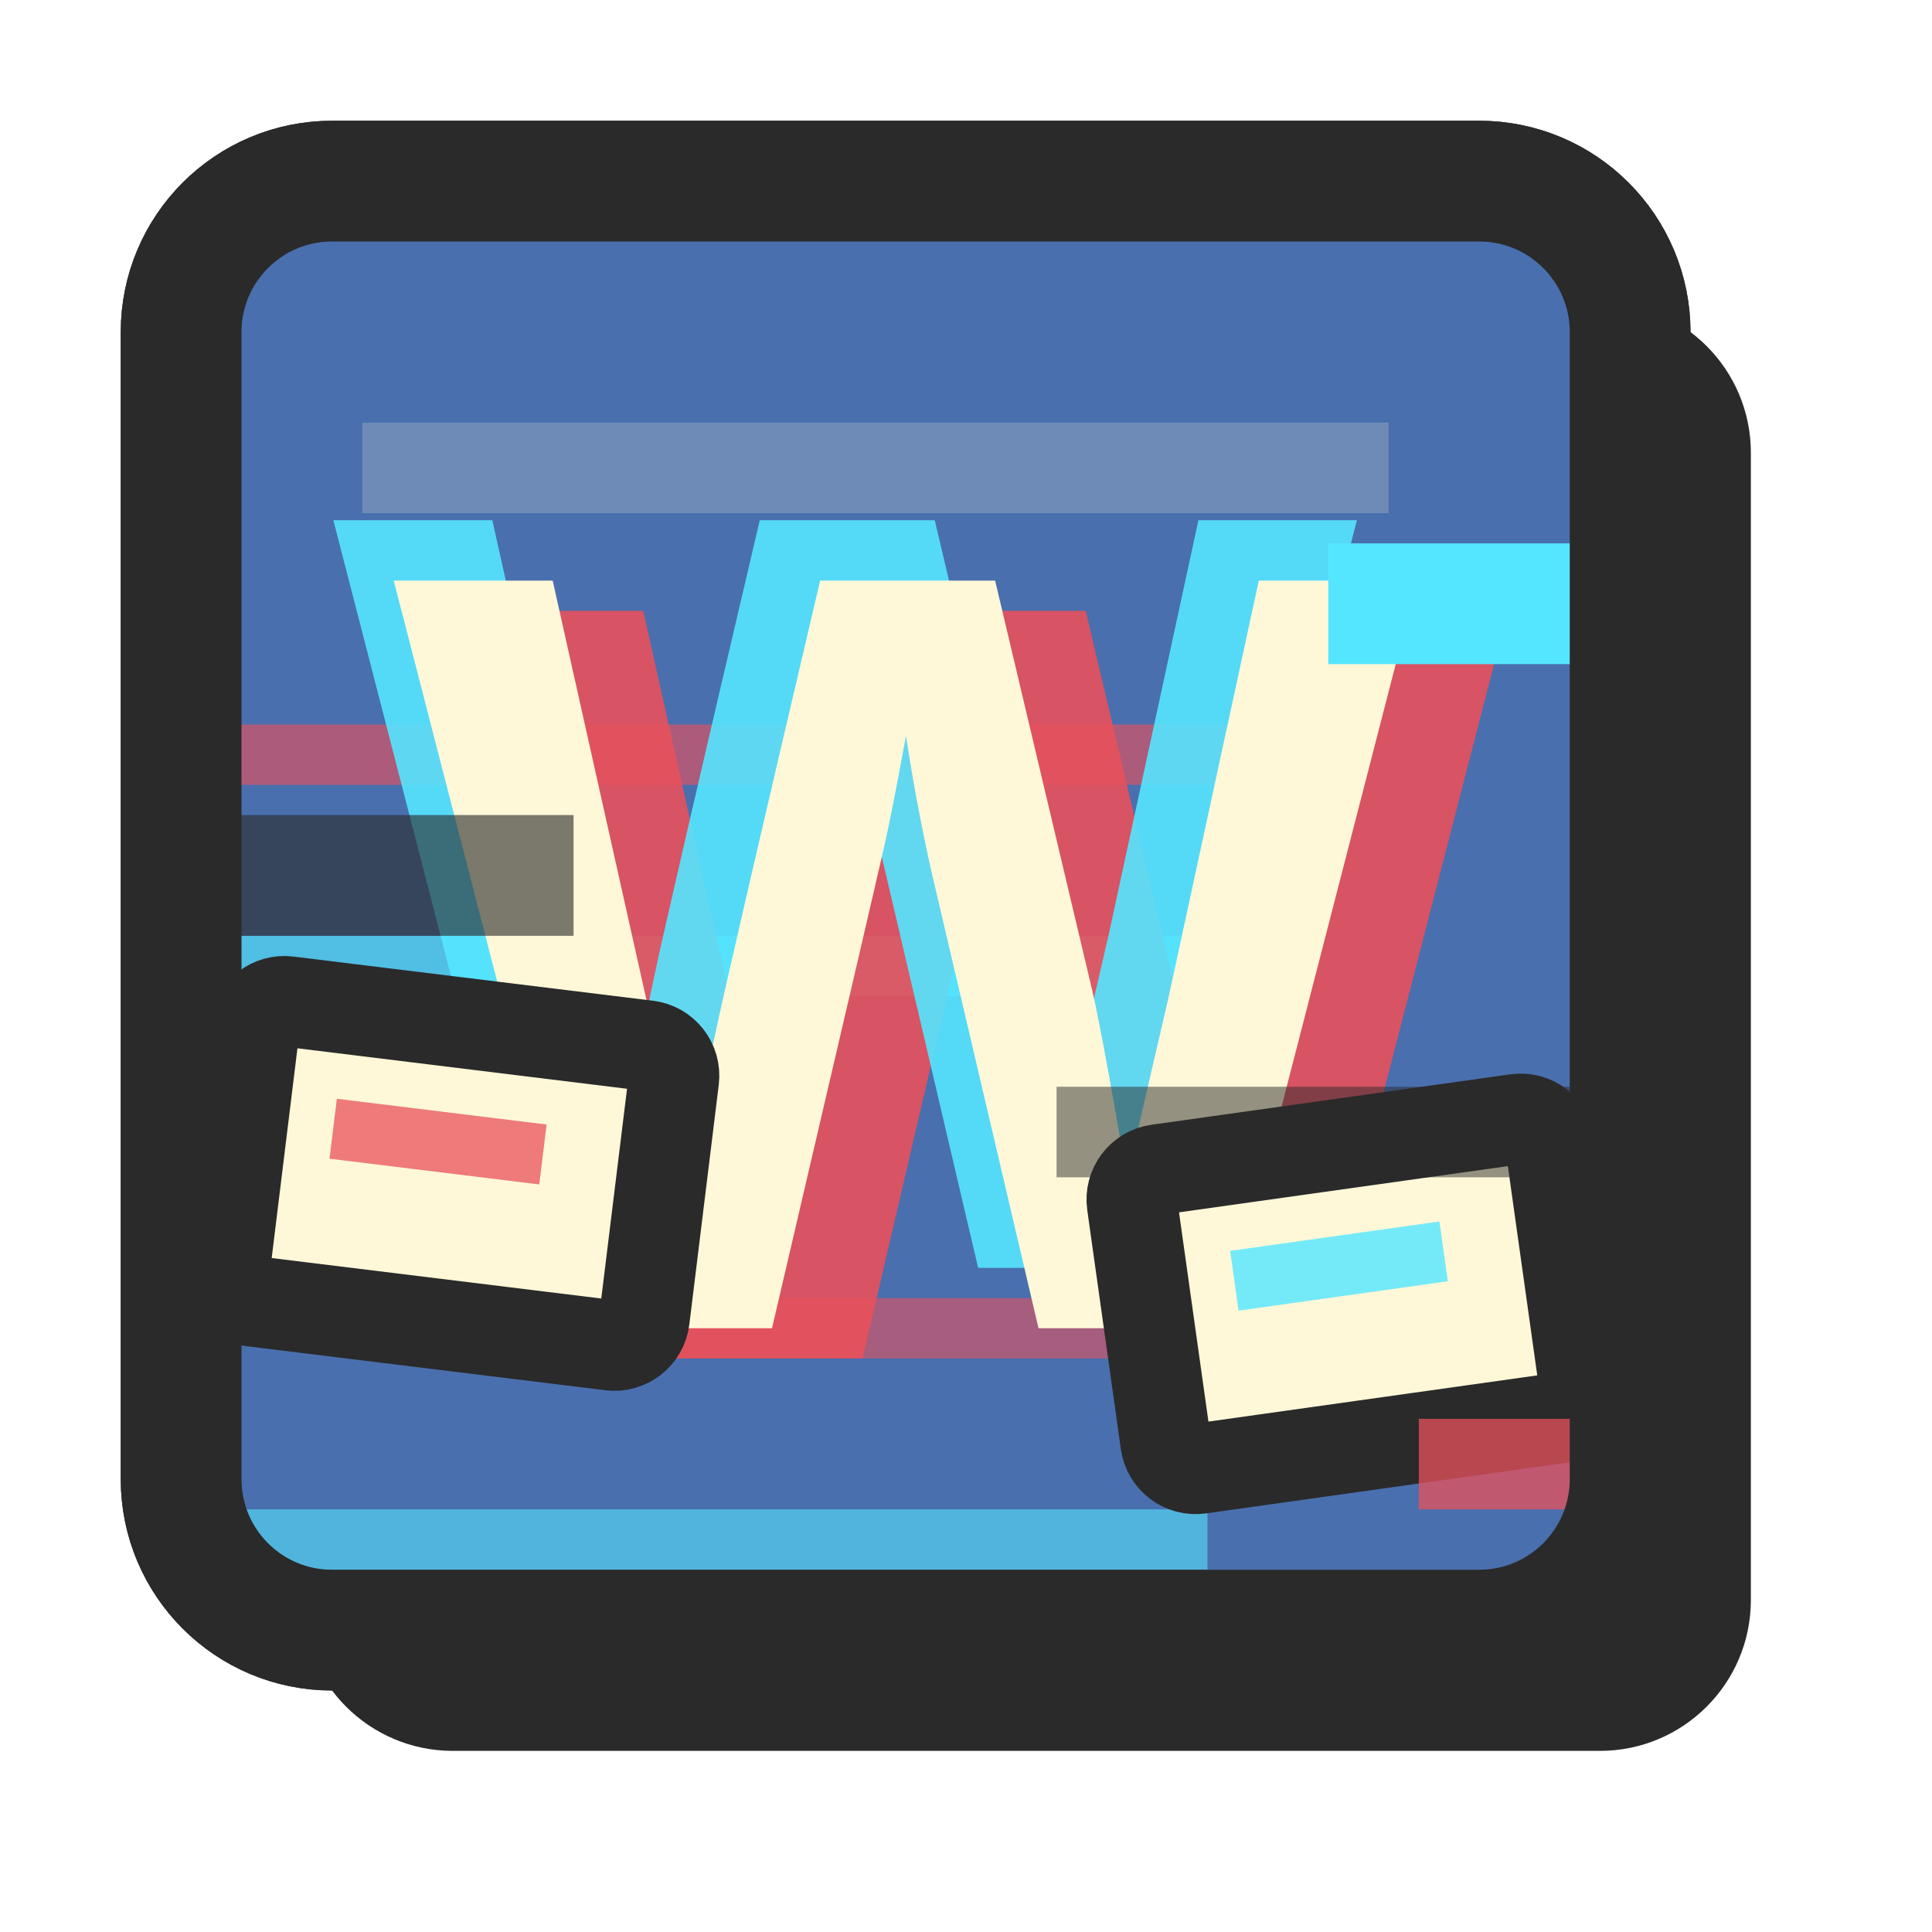
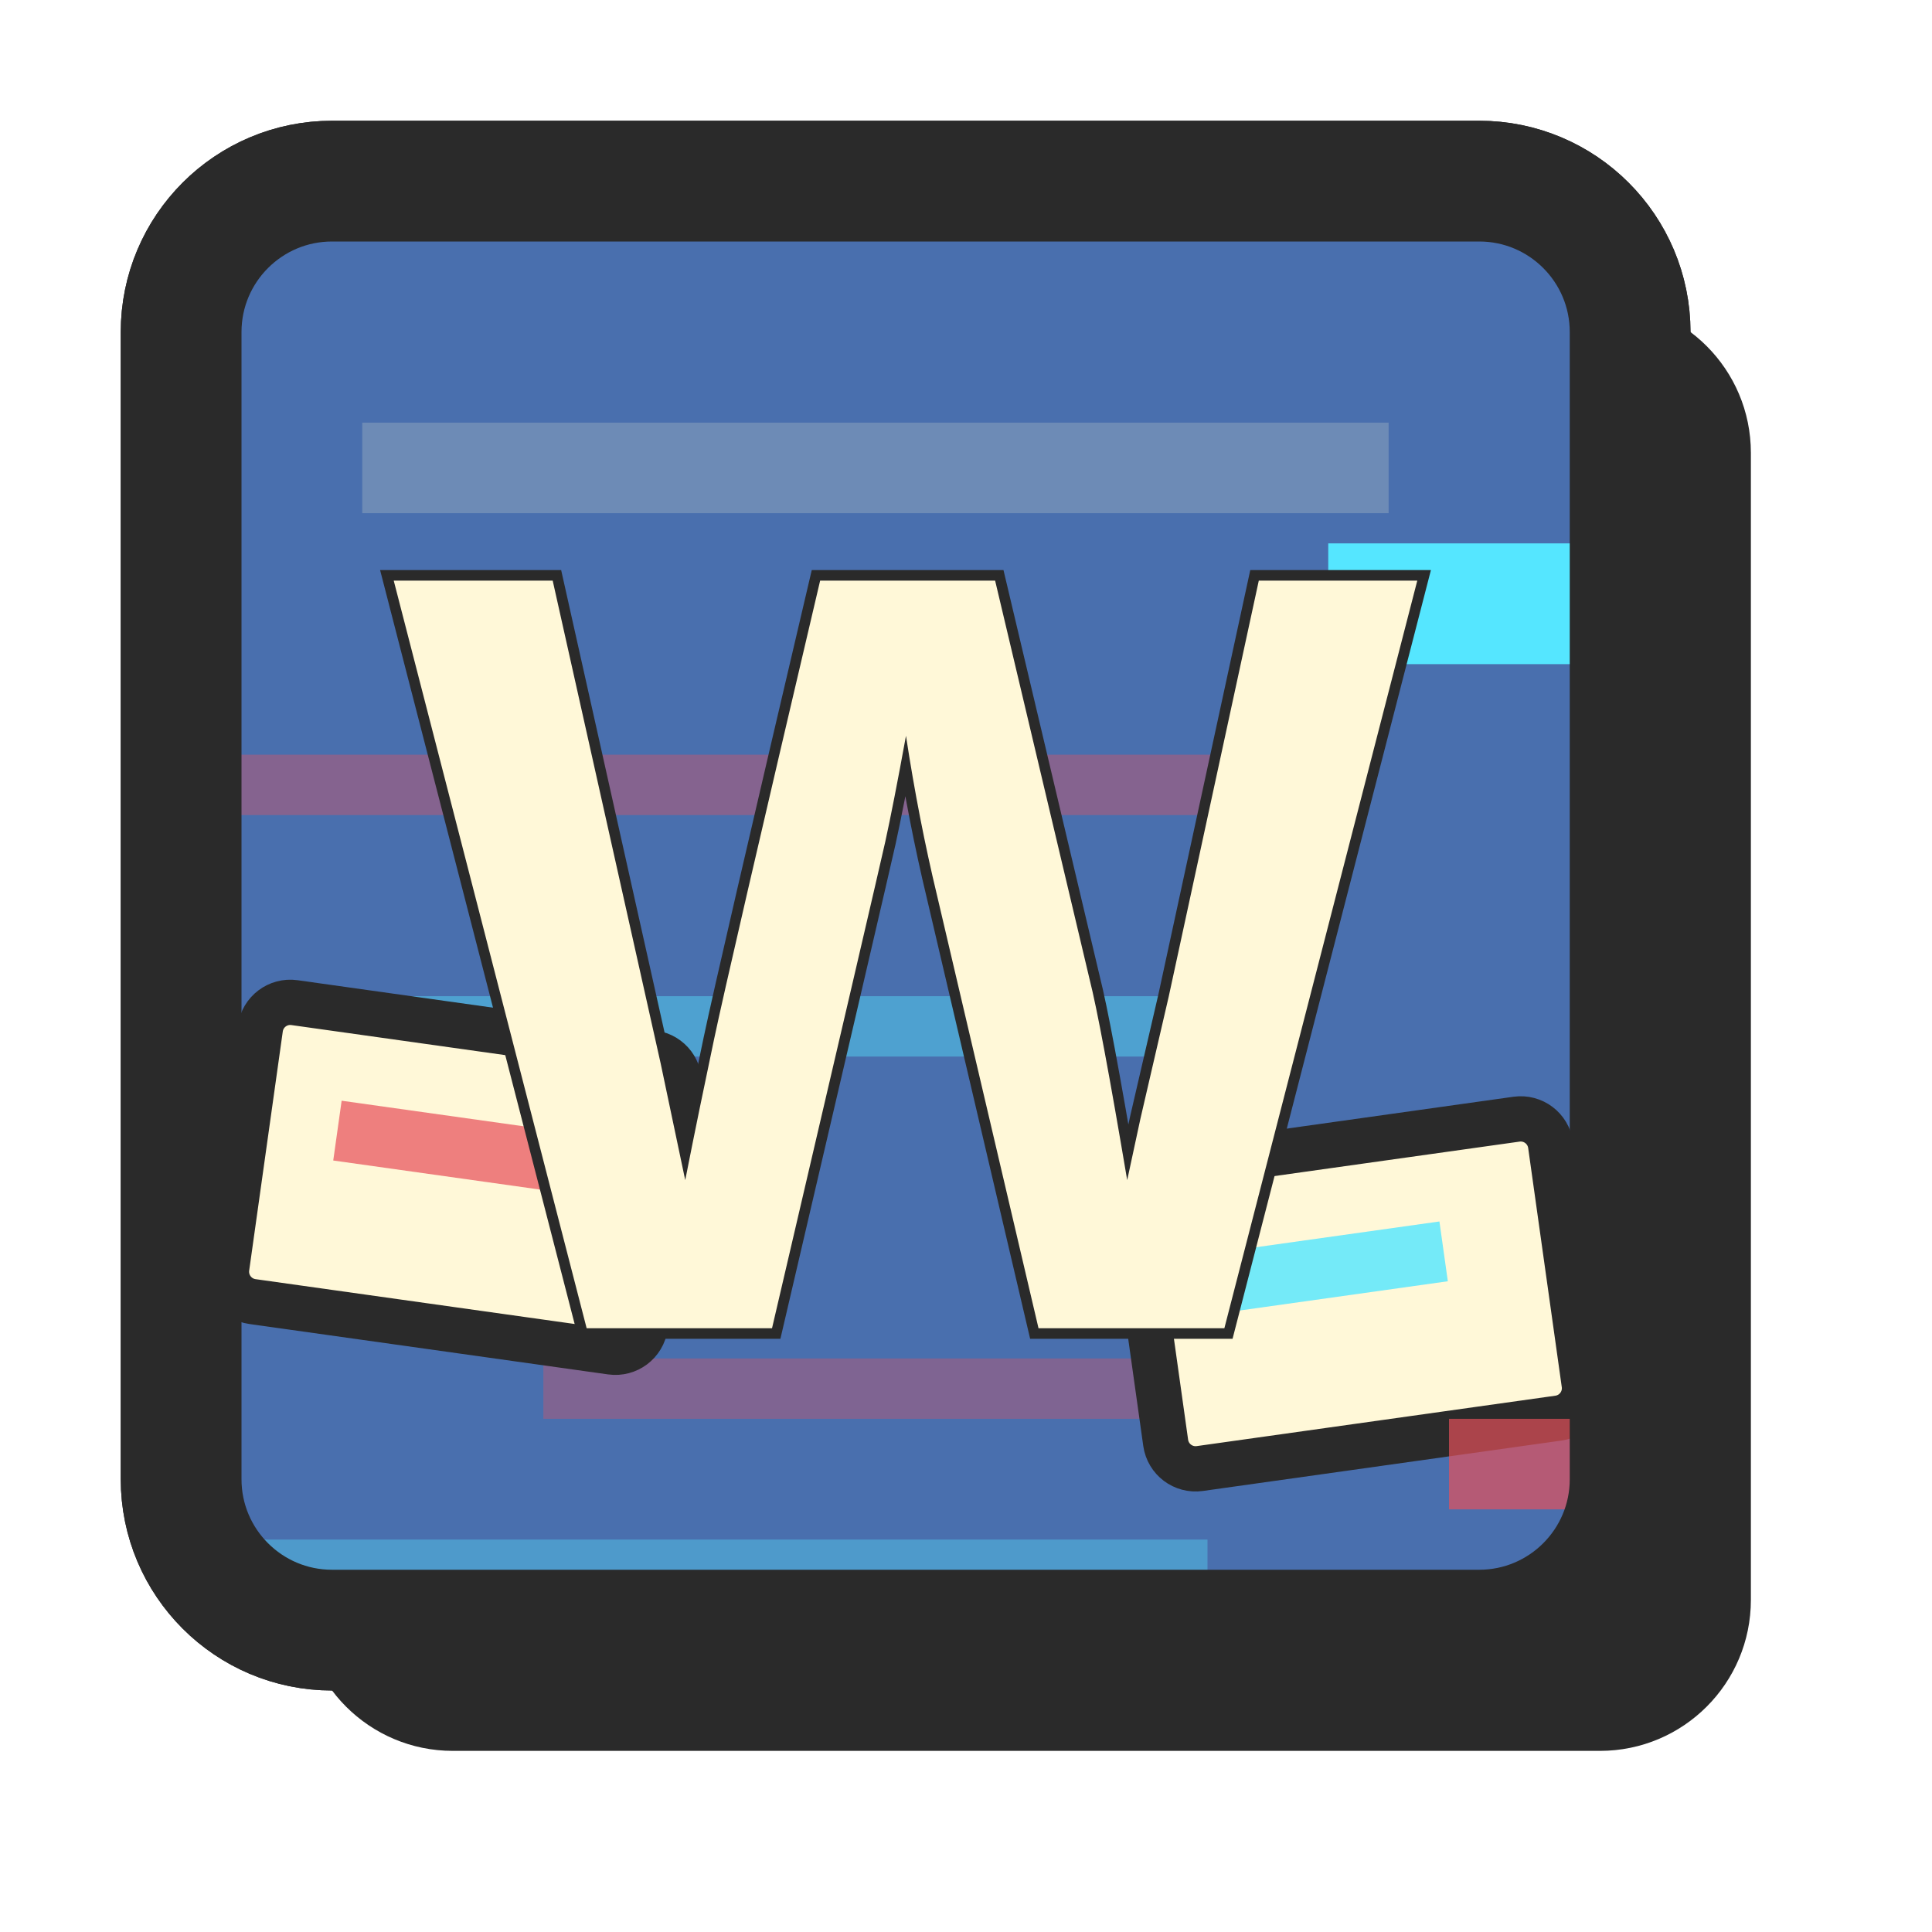
<svg xmlns="http://www.w3.org/2000/svg" viewBox="0 0 64 64" role="img" aria-label="WildIdea">
  <defs>
    <clipPath id="badge">
      <rect x="6" y="6" width="48" height="48" rx="5" />
    </clipPath>
  </defs>
  <rect x="10" y="10" width="48" height="48" rx="5" fill="#2a2a2a" />
  <rect x="6" y="6" width="48" height="48" rx="5" fill="#496fae" stroke="#2a2a2a" stroke-width="4" />
  <g clip-path="url(#badge)">
    <rect x="6" y="6" width="48" height="48" fill="#496fae" />
    <rect x="12" y="14" width="34" height="3" fill="#fff8d8" opacity=".2" />
-     <rect x="6" y="24" width="39" height="2" fill="#e8505b" opacity=".62" />
-     <rect x="7" y="31" width="36" height="2" fill="#55e6ff" opacity=".66" />
-     <rect x="18" y="43" width="38" height="2" fill="#e8505b" opacity=".58" />
-     <rect x="6" y="50" width="34" height="2" fill="#55e6ff" opacity=".58" />
-     <text x="33" y="45" text-anchor="middle" font-family="Arial Black, Arial, Helvetica, sans-serif" font-size="36" font-weight="900" fill="#e8505b" opacity=".9">W</text>
-     <text x="28" y="42" text-anchor="middle" font-family="Arial Black, Arial, Helvetica, sans-serif" font-size="36" font-weight="900" fill="#55e6ff" opacity=".9">W</text>
-     <text x="30" y="44" text-anchor="middle" font-family="Arial Black, Arial, Helvetica, sans-serif" font-size="36" font-weight="900" fill="#fff8d8">W</text>
-     <g transform="rotate(7 16 38)">
-       <rect x="8" y="34" width="14" height="10" rx="1" fill="#fff8d8" stroke="#2a2a2a" stroke-width="3" />
-       <rect x="11" y="37" width="7" height="2" fill="#e8505b" opacity=".75" />
+     <rect x="7" y="25" width="38" height="2" fill="#e8505b" opacity=".38" />
+     <rect x="9" y="33" width="34" height="2" fill="#55e6ff" opacity=".42" />
+     <rect x="18" y="45" width="36" height="2" fill="#e8505b" opacity=".34" />
+     <rect x="6" y="51" width="34" height="2" fill="#55e6ff" opacity=".36" />
+     <g transform="rotate(8 15 39)">
+       <rect x="8" y="34" width="14" height="10" rx="1" fill="#fff8d8" stroke="#2a2a2a" stroke-width="1.5" />
+       <rect x="11" y="37" width="7" height="2" fill="#e8505b" opacity=".72" />
    </g>
    <g transform="rotate(-8 44 43)">
-       <rect x="38" y="38" width="14" height="10" rx="1" fill="#fff8d8" stroke="#2a2a2a" stroke-width="3" />
+       <rect x="38" y="38" width="14" height="10" rx="1" fill="#fff8d8" stroke="#2a2a2a" stroke-width="1.5" />
      <rect x="41" y="41" width="7" height="2" fill="#55e6ff" opacity=".82" />
    </g>
    <rect x="44" y="18" width="12" height="4" fill="#55e6ff" />
-     <rect x="47" y="47" width="8" height="3" fill="#e8505b" opacity=".75" />
-     <rect x="53" y="52" width="4" height="4" fill="#55e6ff" opacity=".85" />
-     <rect x="42" y="54" width="4" height="4" fill="#e8505b" opacity=".85" />
-     <rect x="5" y="27" width="14" height="4" fill="#2a2a2a" opacity=".62" />
-     <rect x="35" y="36" width="18" height="3" fill="#2a2a2a" opacity=".5" />
+     <rect x="48" y="47" width="8" height="3" fill="#e8505b" opacity=".68" />
+     <rect x="53" y="52" width="4" height="4" fill="#55e6ff" opacity=".78" />
+     <rect x="43" y="54" width="4" height="4" fill="#e8505b" opacity=".78" />
+     <text x="30" y="44" text-anchor="middle" font-family="Arial, Helvetica, sans-serif" font-size="36" font-weight="800" fill="#fff8d8" stroke="#2a2a2a" stroke-width=".7" paint-order="stroke">W</text>
  </g>
  <rect x="6" y="6" width="48" height="48" rx="5" fill="none" stroke="#2a2a2a" stroke-width="4" />
</svg>
